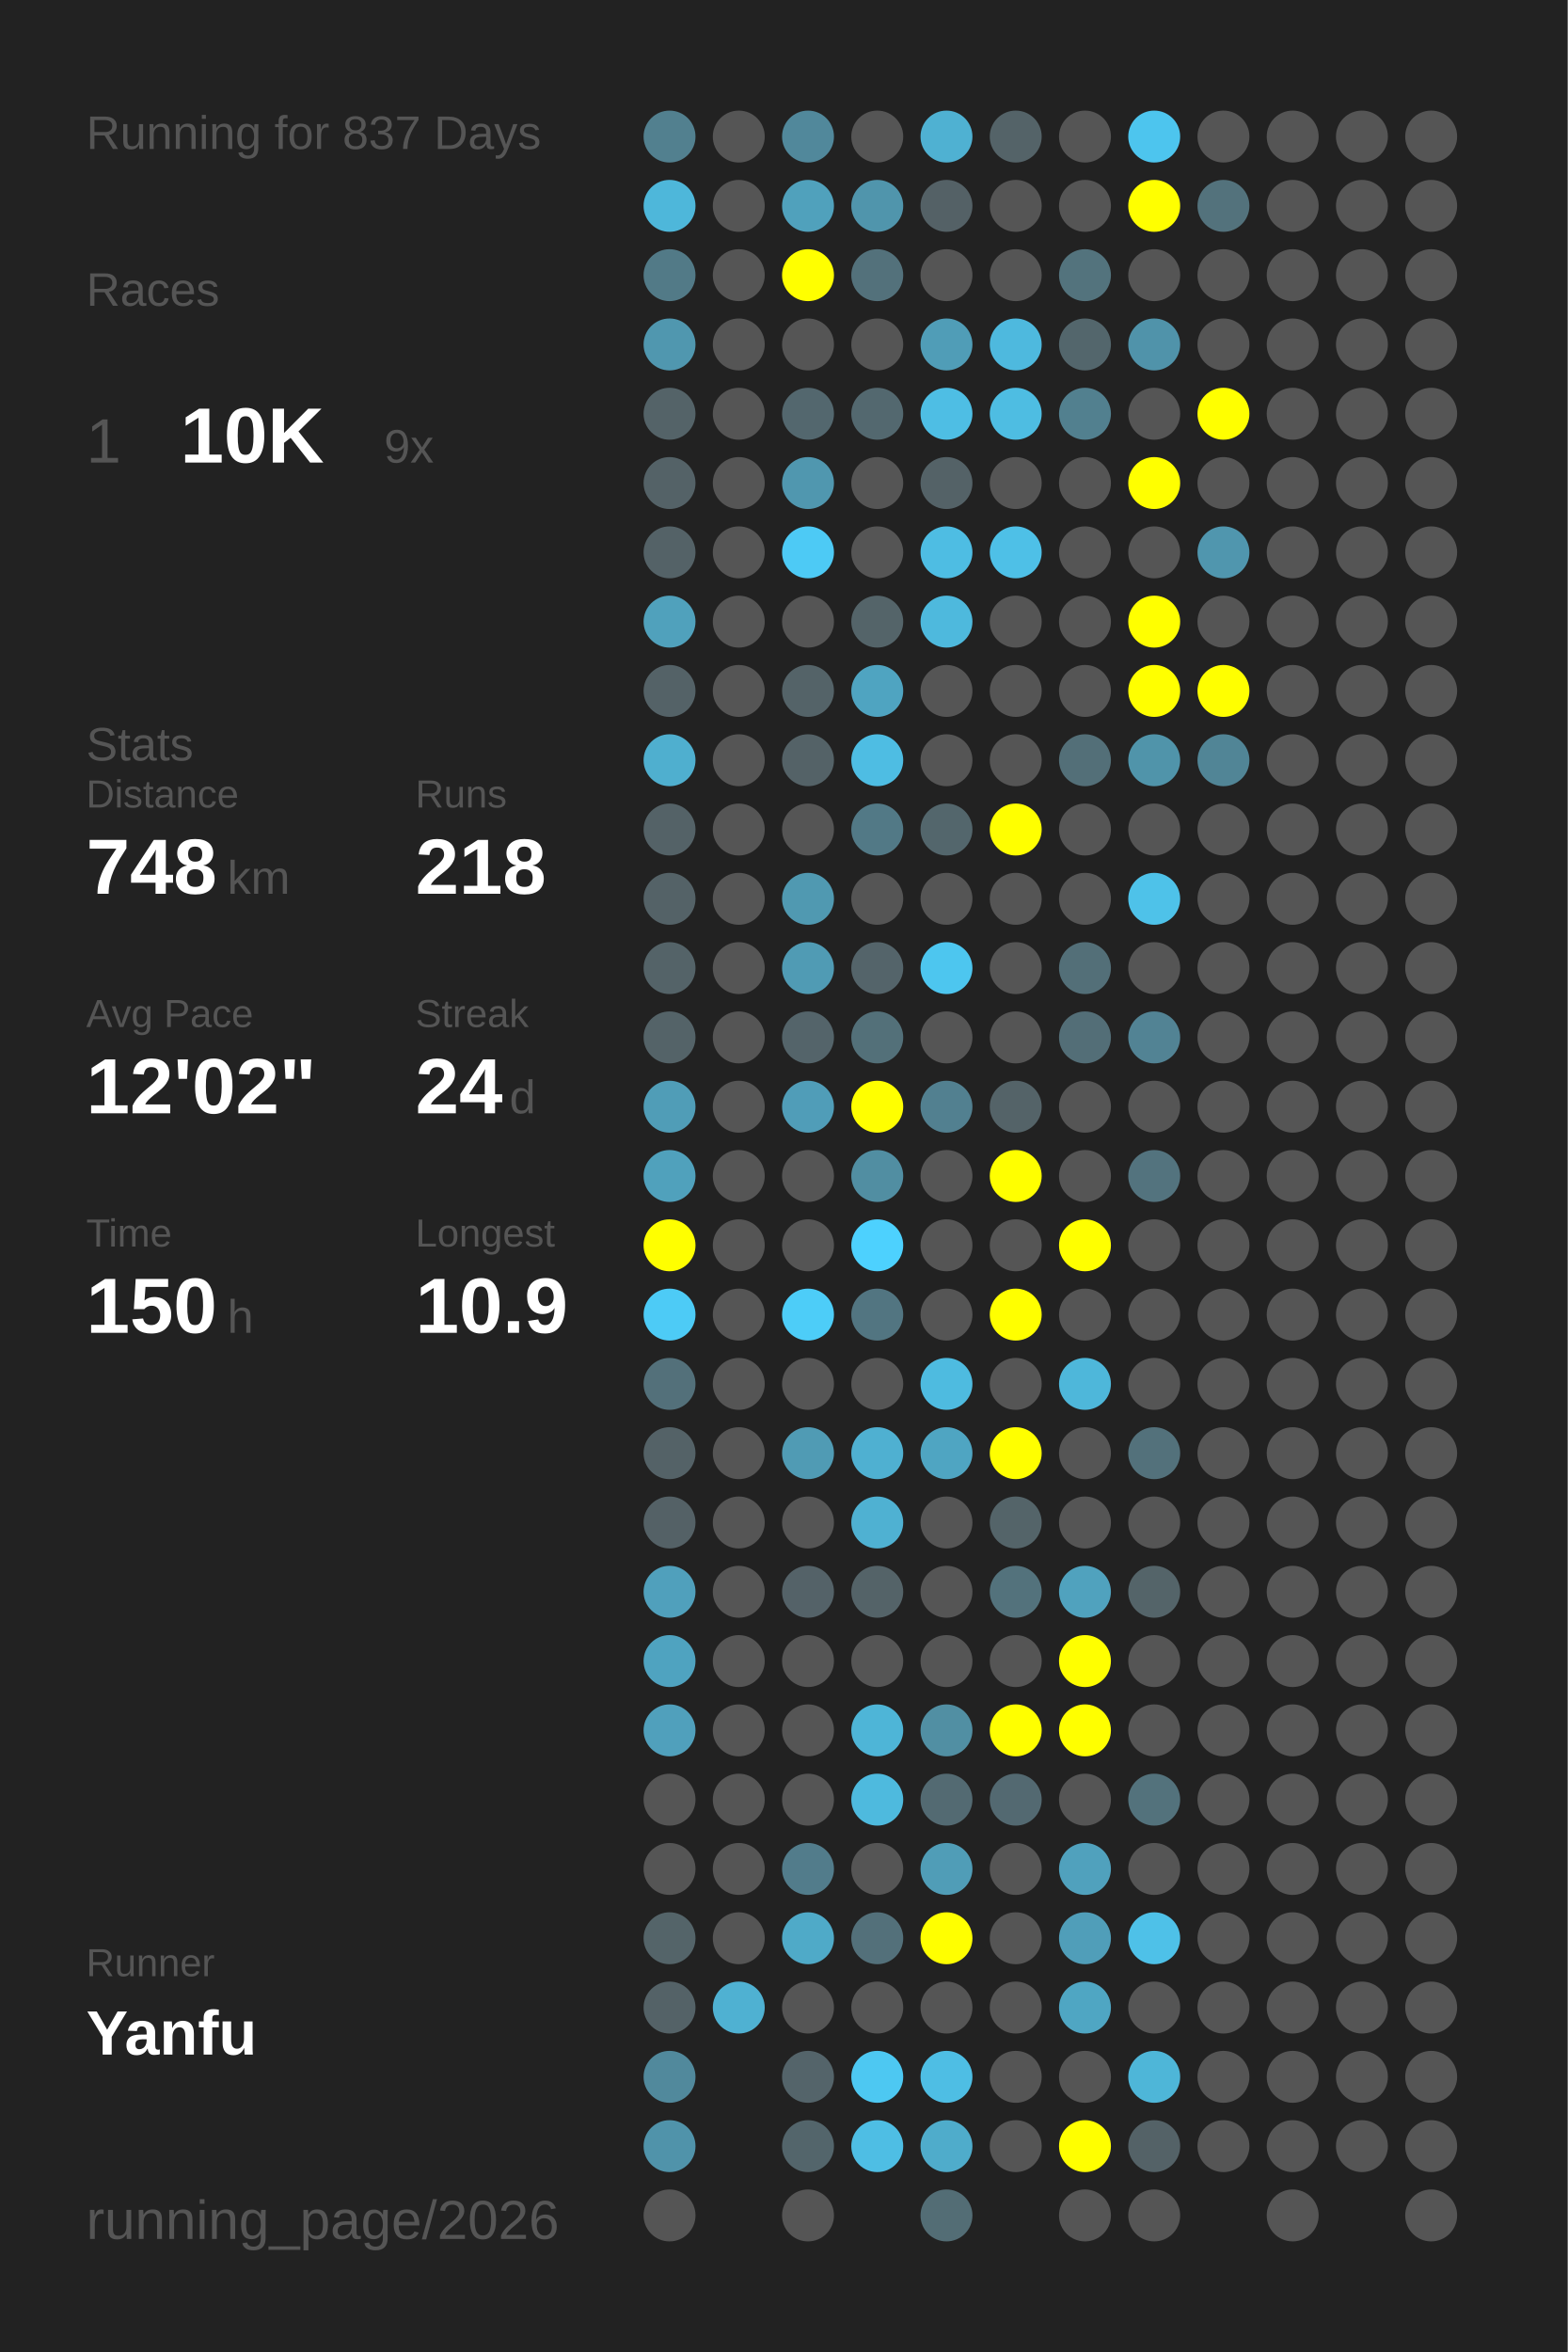
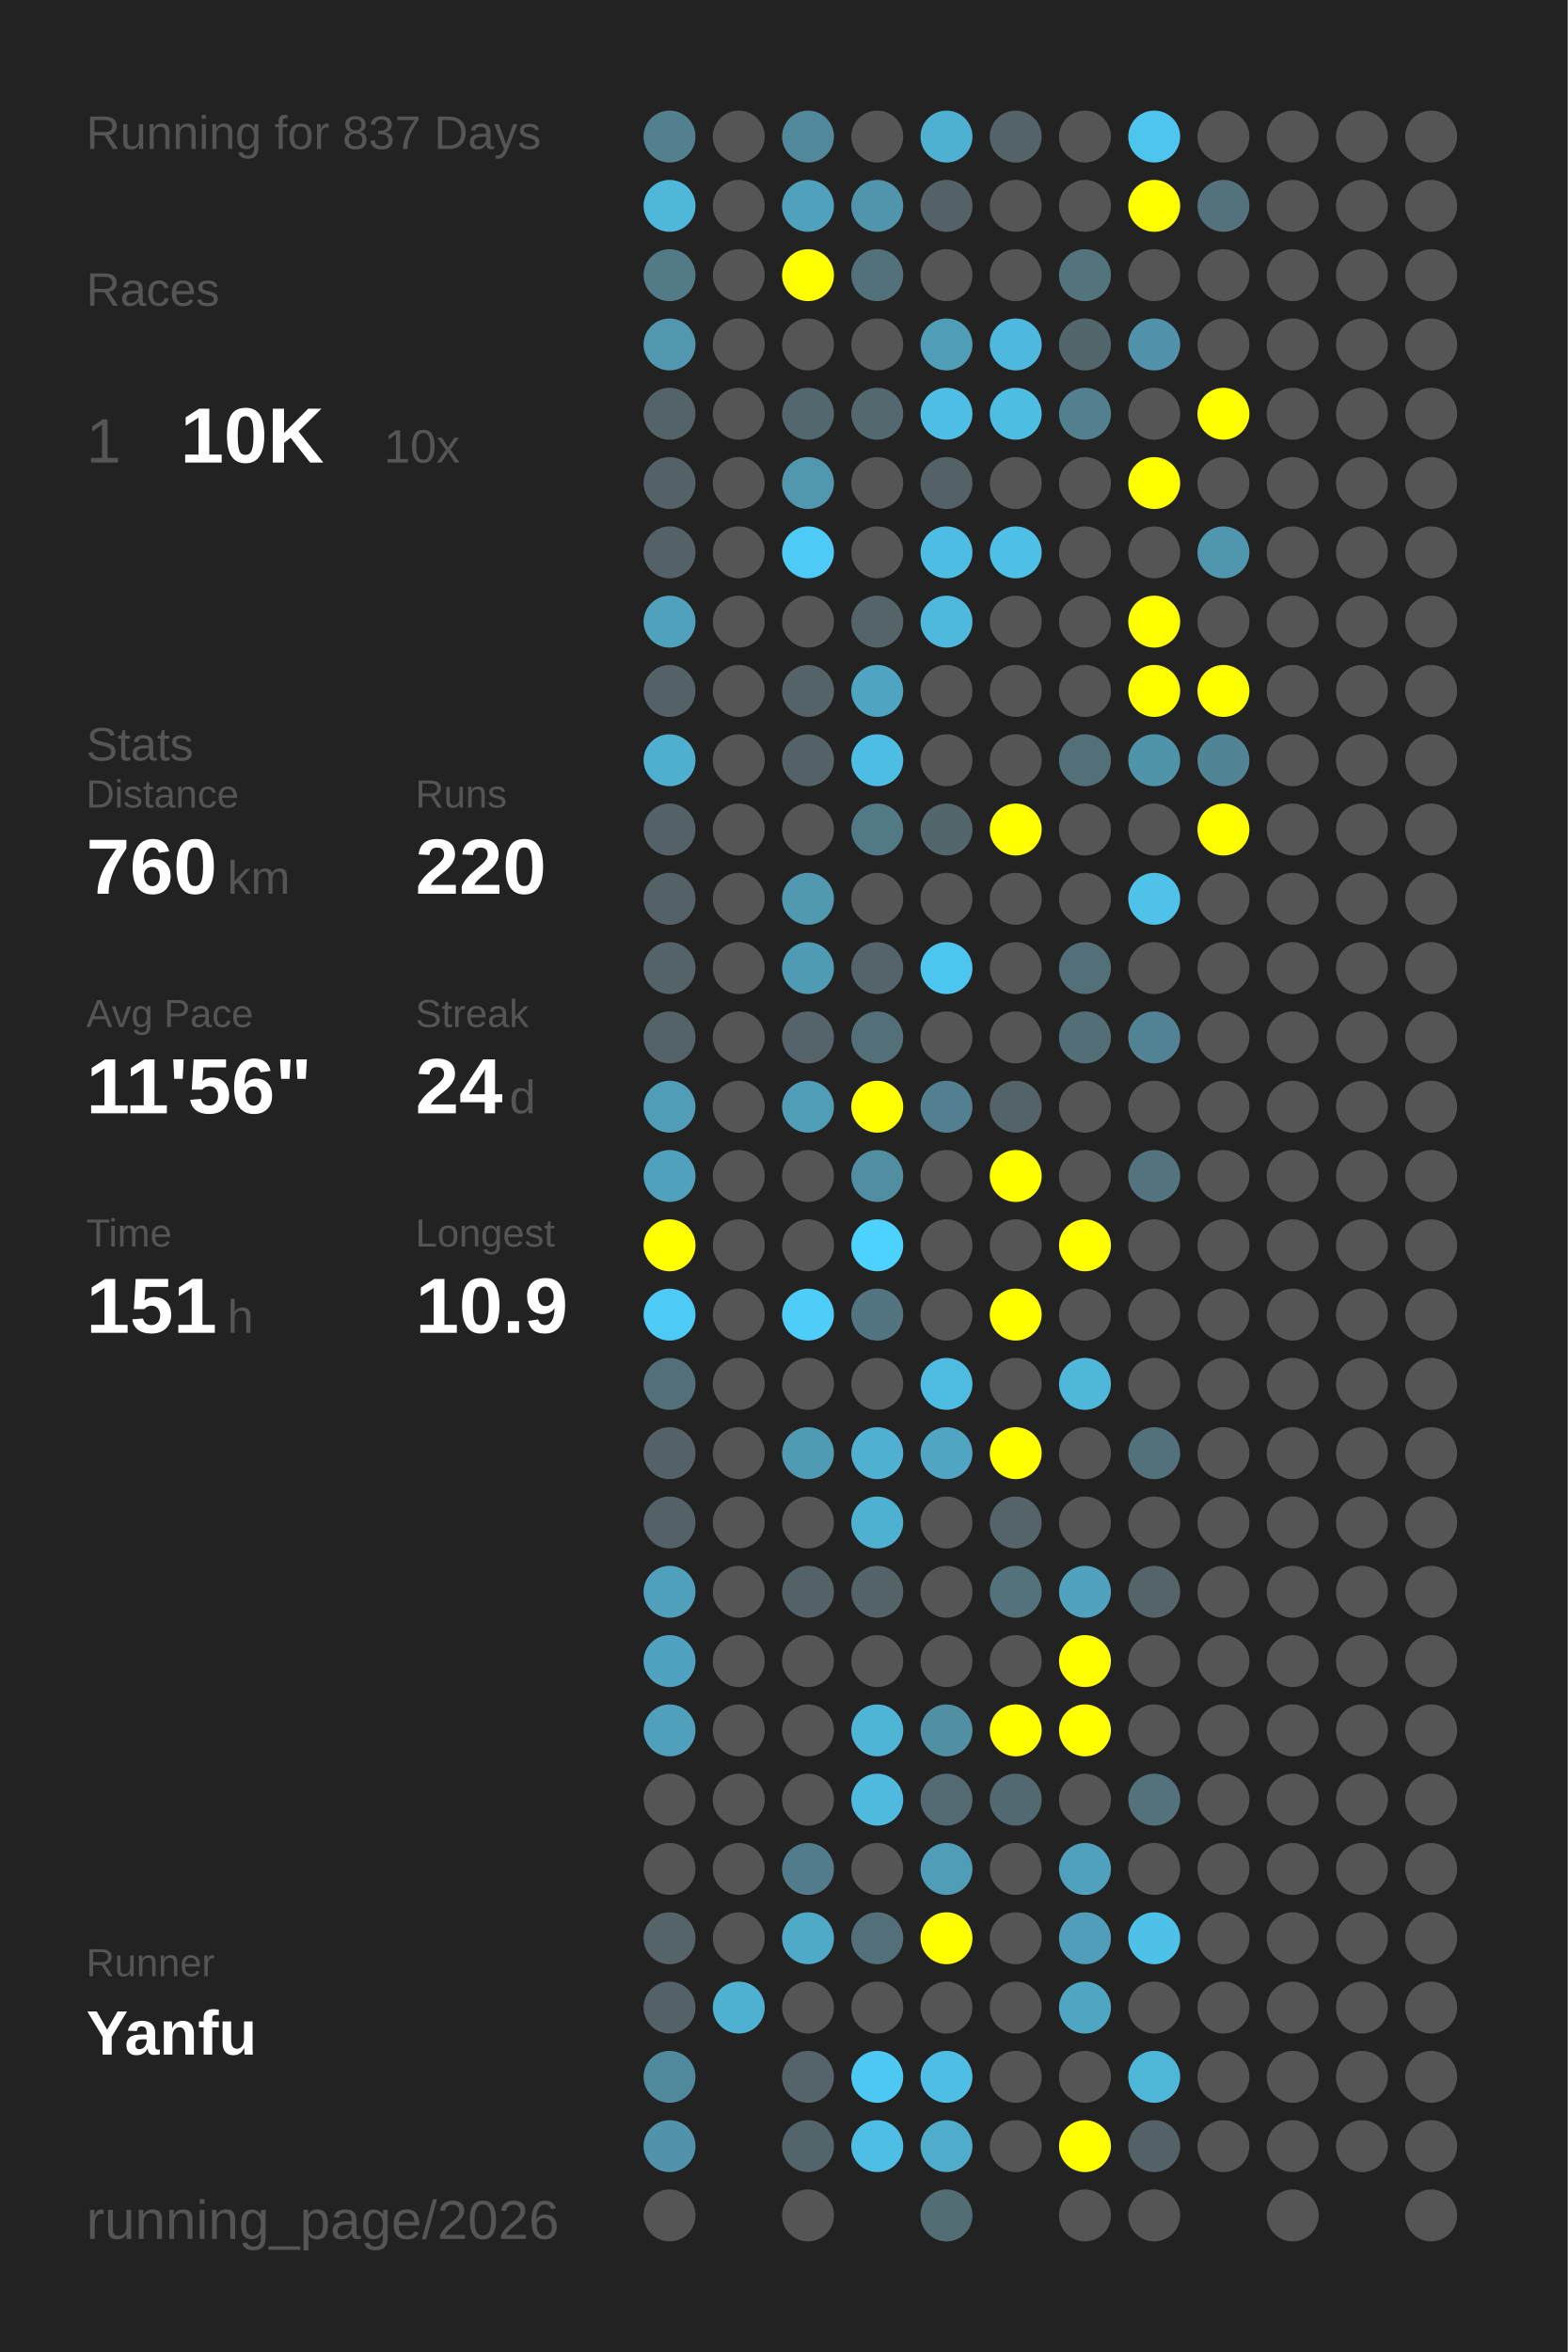
<svg xmlns="http://www.w3.org/2000/svg" baseProfile="full" height="300mm" version="1.1" viewBox="0,0,200,300" width="200mm">
  <defs />
  <rect fill="#222222" height="300" width="200" x="0" y="0" />
  <text fill="#555555" style="font-size:6px; font-family:Arial;" x="11" y="19">Running for 837 Days</text>
  <text fill="#555555" style="font-size:6px; font-family:Arial;" x="11" y="39">Races</text>
  <text fill="#555555" style="font-size:8px; font-family:Arial;" x="11" y="59">1</text>
  <text fill="#FFFFFF" style="font-size:10px; font-family:Arial; font-weight:bold;" x="23" y="59">10K</text>
-   <text fill="#555555" style="font-size:6px; font-family:Arial;" x="49" y="59">9x</text>
+   <text fill="#555555" style="font-size:6px; font-family:Arial;" x="49" y="59">10x</text>
  <text fill="#555555" style="font-size:6px; font-family:Arial;" x="11" y="97">Stats</text>
  <text fill="#555555" style="font-size:5px; font-family:Arial;" x="11" y="103">Distance</text>
-   <text fill="#FFFFFF" style="font-size:10px; font-family:Arial; font-weight:bold;" x="11" y="114">748</text>
+   <text fill="#FFFFFF" style="font-size:10px; font-family:Arial; font-weight:bold;" x="11" y="114">760</text>
  <text fill="#555555" style="font-size:6px; font-family:Arial;" x="29" y="114">km</text>
  <text fill="#555555" style="font-size:5px; font-family:Arial;" x="53" y="103">Runs</text>
-   <text fill="#FFFFFF" style="font-size:10px; font-family:Arial; font-weight:bold;" x="53" y="114">218</text>
+   <text fill="#FFFFFF" style="font-size:10px; font-family:Arial; font-weight:bold;" x="53" y="114">220</text>
  <text fill="#555555" style="font-size:5px; font-family:Arial;" x="11" y="131">Avg Pace</text>
-   <text fill="#FFFFFF" style="font-size:10px; font-family:Arial; font-weight:bold;" x="11" y="142">12'02"</text>
+   <text fill="#FFFFFF" style="font-size:10px; font-family:Arial; font-weight:bold;" x="11" y="142">11'56"</text>
  <text fill="#555555" style="font-size:5px; font-family:Arial;" x="53" y="131">Streak</text>
  <text fill="#FFFFFF" style="font-size:10px; font-family:Arial; font-weight:bold;" x="53" y="142">24</text>
  <text fill="#555555" style="font-size:6px; font-family:Arial;" x="65" y="142">d</text>
  <text fill="#555555" style="font-size:5px; font-family:Arial;" x="11" y="159">Time</text>
-   <text fill="#FFFFFF" style="font-size:10px; font-family:Arial; font-weight:bold;" x="11" y="170">150</text>
+   <text fill="#FFFFFF" style="font-size:10px; font-family:Arial; font-weight:bold;" x="11" y="170">151</text>
  <text fill="#555555" style="font-size:6px; font-family:Arial;" x="29" y="170">h</text>
  <text fill="#555555" style="font-size:5px; font-family:Arial;" x="53" y="159">Longest</text>
  <text fill="#FFFFFF" style="font-size:10px; font-family:Arial; font-weight:bold;" x="53" y="170">10.9</text>
  <text fill="#555555" style="font-size:5px; font-family:Arial;" x="11" y="252.065">Runner</text>
  <text fill="#FFFFFF" style="font-size:8px; font-family:Arial; font-weight:bold;" x="11" y="262.065">Yanfu</text>
  <text fill="#555555" style="font-size:7px; font-family:Arial;" x="11" y="285.581">running_page/2026</text>
  <circle cx="85.417" cy="17.419" fill="#52808f" r="3.312" />
  <circle cx="85.417" cy="26.258" fill="#4eb7da" r="3.312" />
  <circle cx="85.417" cy="35.097" fill="#527a87" r="3.312" />
  <circle cx="85.417" cy="43.935" fill="#5097af" r="3.312" />
  <circle cx="85.417" cy="52.774" fill="#546368" r="3.312" />
  <circle cx="85.417" cy="61.613" fill="#546267" r="3.312" />
  <circle cx="85.417" cy="70.452" fill="#546267" r="3.312" />
  <circle cx="85.417" cy="79.29" fill="#50a1bc" r="3.312" />
  <circle cx="85.417" cy="88.129" fill="#546267" r="3.312" />
  <circle cx="85.417" cy="96.968" fill="#4fafcf" r="3.312" />
  <circle cx="85.417" cy="105.806" fill="#546267" r="3.312" />
  <circle cx="85.417" cy="114.645" fill="#546267" r="3.312" />
  <circle cx="85.417" cy="123.484" fill="#546368" r="3.312" />
  <circle cx="85.417" cy="132.323" fill="#546368" r="3.312" />
  <circle cx="85.417" cy="141.161" fill="#509db7" r="3.312" />
  <circle cx="85.417" cy="150" fill="#50a1bc" r="3.312" />
  <circle cx="85.417" cy="158.839" fill="#FFFF00" r="3.312" />
  <circle cx="85.417" cy="167.677" fill="#4dcbf6" r="3.312" />
  <circle cx="85.417" cy="176.516" fill="#53707a" r="3.312" />
  <circle cx="85.417" cy="185.355" fill="#546267" r="3.312" />
  <circle cx="85.417" cy="194.194" fill="#546166" r="3.312" />
  <circle cx="85.417" cy="203.032" fill="#50a0bc" r="3.312" />
  <circle cx="85.417" cy="211.871" fill="#4fa3c0" r="3.312" />
  <circle cx="85.417" cy="220.71" fill="#50a0bc" r="3.312" />
  <circle cx="85.417" cy="229.548" fill="#555555" r="3.312" />
  <circle cx="85.417" cy="238.387" fill="#555555" r="3.312" />
  <circle cx="85.417" cy="247.226" fill="#546469" r="3.312" />
  <circle cx="85.417" cy="256.065" fill="#546267" r="3.312" />
  <circle cx="85.417" cy="264.903" fill="#51899c" r="3.312" />
  <circle cx="85.417" cy="273.742" fill="#5093aa" r="3.312" />
  <circle cx="85.417" cy="282.581" fill="#555555" r="3.312" />
  <circle cx="94.25" cy="17.419" fill="#555555" r="3.312" />
  <circle cx="94.25" cy="26.258" fill="#555555" r="3.312" />
  <circle cx="94.25" cy="35.097" fill="#555555" r="3.312" />
  <circle cx="94.25" cy="43.935" fill="#555555" r="3.312" />
  <circle cx="94.25" cy="52.774" fill="#555555" r="3.312" />
  <circle cx="94.25" cy="61.613" fill="#555555" r="3.312" />
  <circle cx="94.25" cy="70.452" fill="#555555" r="3.312" />
  <circle cx="94.25" cy="79.29" fill="#555555" r="3.312" />
  <circle cx="94.25" cy="88.129" fill="#555555" r="3.312" />
  <circle cx="94.25" cy="96.968" fill="#555555" r="3.312" />
  <circle cx="94.25" cy="105.806" fill="#555555" r="3.312" />
  <circle cx="94.25" cy="114.645" fill="#555555" r="3.312" />
  <circle cx="94.25" cy="123.484" fill="#555555" r="3.312" />
  <circle cx="94.25" cy="132.323" fill="#555555" r="3.312" />
  <circle cx="94.25" cy="141.161" fill="#555555" r="3.312" />
  <circle cx="94.25" cy="150" fill="#555555" r="3.312" />
  <circle cx="94.25" cy="158.839" fill="#555555" r="3.312" />
  <circle cx="94.25" cy="167.677" fill="#555555" r="3.312" />
  <circle cx="94.25" cy="176.516" fill="#555555" r="3.312" />
  <circle cx="94.25" cy="185.355" fill="#555555" r="3.312" />
  <circle cx="94.25" cy="194.194" fill="#555555" r="3.312" />
  <circle cx="94.25" cy="203.032" fill="#555555" r="3.312" />
  <circle cx="94.25" cy="211.871" fill="#555555" r="3.312" />
  <circle cx="94.25" cy="220.71" fill="#555555" r="3.312" />
  <circle cx="94.25" cy="229.548" fill="#555555" r="3.312" />
  <circle cx="94.25" cy="238.387" fill="#555555" r="3.312" />
  <circle cx="94.25" cy="247.226" fill="#555555" r="3.312" />
  <circle cx="94.25" cy="256.065" fill="#4fb1d2" r="3.312" />
  <circle cx="103.083" cy="17.419" fill="#51889b" r="3.312" />
  <circle cx="103.083" cy="26.258" fill="#50a1bc" r="3.312" />
  <circle cx="103.083" cy="35.097" fill="#FFFF00" r="3.312" />
  <circle cx="103.083" cy="43.935" fill="#555555" r="3.312" />
  <circle cx="103.083" cy="52.774" fill="#53676e" r="3.312" />
  <circle cx="103.083" cy="61.613" fill="#5097af" r="3.312" />
  <circle cx="103.083" cy="70.452" fill="#4dcaf5" r="3.312" />
  <circle cx="103.083" cy="79.29" fill="#555555" r="3.312" />
  <circle cx="103.083" cy="88.129" fill="#546368" r="3.312" />
  <circle cx="103.083" cy="96.968" fill="#546267" r="3.312" />
  <circle cx="103.083" cy="105.806" fill="#555555" r="3.312" />
  <circle cx="103.083" cy="114.645" fill="#5099b1" r="3.312" />
  <circle cx="103.083" cy="123.484" fill="#509bb4" r="3.312" />
  <circle cx="103.083" cy="132.323" fill="#54646a" r="3.312" />
  <circle cx="103.083" cy="141.161" fill="#509db8" r="3.312" />
  <circle cx="103.083" cy="150" fill="#555555" r="3.312" />
  <circle cx="103.083" cy="158.839" fill="#555555" r="3.312" />
  <circle cx="103.083" cy="167.677" fill="#4dcdf8" r="3.312" />
  <circle cx="103.083" cy="176.516" fill="#555555" r="3.312" />
  <circle cx="103.083" cy="185.355" fill="#509bb4" r="3.312" />
  <circle cx="103.083" cy="194.194" fill="#555555" r="3.312" />
  <circle cx="103.083" cy="203.032" fill="#546268" r="3.312" />
  <circle cx="103.083" cy="211.871" fill="#555555" r="3.312" />
  <circle cx="103.083" cy="220.71" fill="#555555" r="3.312" />
  <circle cx="103.083" cy="229.548" fill="#555555" r="3.312" />
  <circle cx="103.083" cy="238.387" fill="#527c8b" r="3.312" />
  <circle cx="103.083" cy="247.226" fill="#4faac8" r="3.312" />
  <circle cx="103.083" cy="256.065" fill="#555555" r="3.312" />
  <circle cx="103.083" cy="264.903" fill="#54646a" r="3.312" />
  <circle cx="103.083" cy="273.742" fill="#53656b" r="3.312" />
  <circle cx="103.083" cy="282.581" fill="#555555" r="3.312" />
  <circle cx="111.917" cy="17.419" fill="#555555" r="3.312" />
  <circle cx="111.917" cy="26.258" fill="#5095ac" r="3.312" />
  <circle cx="111.917" cy="35.097" fill="#53717b" r="3.312" />
  <circle cx="111.917" cy="43.935" fill="#555555" r="3.312" />
  <circle cx="111.917" cy="52.774" fill="#53686f" r="3.312" />
  <circle cx="111.917" cy="61.613" fill="#555555" r="3.312" />
  <circle cx="111.917" cy="70.452" fill="#555555" r="3.312" />
  <circle cx="111.917" cy="79.29" fill="#546469" r="3.312" />
  <circle cx="111.917" cy="88.129" fill="#4fa4c1" r="3.312" />
  <circle cx="111.917" cy="96.968" fill="#4ebde3" r="3.312" />
  <circle cx="111.917" cy="105.806" fill="#527986" r="3.312" />
  <circle cx="111.917" cy="114.645" fill="#555555" r="3.312" />
  <circle cx="111.917" cy="123.484" fill="#54646a" r="3.312" />
  <circle cx="111.917" cy="132.323" fill="#537079" r="3.312" />
  <circle cx="111.917" cy="141.161" fill="#FFFF00" r="3.312" />
  <circle cx="111.917" cy="150" fill="#518ea2" r="3.312" />
  <circle cx="111.917" cy="158.839" fill="#4dd1fe" r="3.312" />
  <circle cx="111.917" cy="167.677" fill="#527581" r="3.312" />
  <circle cx="111.917" cy="176.516" fill="#555555" r="3.312" />
  <circle cx="111.917" cy="185.355" fill="#4fb0d1" r="3.312" />
  <circle cx="111.917" cy="194.194" fill="#4fb1d2" r="3.312" />
  <circle cx="111.917" cy="203.032" fill="#546368" r="3.312" />
  <circle cx="111.917" cy="211.871" fill="#555555" r="3.312" />
  <circle cx="111.917" cy="220.71" fill="#4eb5d7" r="3.312" />
  <circle cx="111.917" cy="229.548" fill="#4ebade" r="3.312" />
  <circle cx="111.917" cy="238.387" fill="#555555" r="3.312" />
  <circle cx="111.917" cy="247.226" fill="#53707a" r="3.312" />
  <circle cx="111.917" cy="256.065" fill="#555555" r="3.312" />
  <circle cx="111.917" cy="264.903" fill="#4dc8f2" r="3.312" />
  <circle cx="111.917" cy="273.742" fill="#4ebee4" r="3.312" />
  <circle cx="120.75" cy="17.419" fill="#4fb1d2" r="3.312" />
  <circle cx="120.75" cy="26.258" fill="#546166" r="3.312" />
  <circle cx="120.75" cy="35.097" fill="#555555" r="3.312" />
  <circle cx="120.75" cy="43.935" fill="#509db7" r="3.312" />
  <circle cx="120.75" cy="52.774" fill="#4ebee4" r="3.312" />
  <circle cx="120.75" cy="61.613" fill="#546267" r="3.312" />
  <circle cx="120.75" cy="70.452" fill="#4ebde3" r="3.312" />
  <circle cx="120.75" cy="79.29" fill="#4eb9dd" r="3.312" />
  <circle cx="120.75" cy="88.129" fill="#555555" r="3.312" />
  <circle cx="120.75" cy="96.968" fill="#555555" r="3.312" />
  <circle cx="120.75" cy="105.806" fill="#53666c" r="3.312" />
  <circle cx="120.75" cy="114.645" fill="#555555" r="3.312" />
  <circle cx="120.75" cy="123.484" fill="#4dc6ef" r="3.312" />
  <circle cx="120.75" cy="132.323" fill="#555555" r="3.312" />
  <circle cx="120.75" cy="141.161" fill="#528090" r="3.312" />
  <circle cx="120.75" cy="150" fill="#555555" r="3.312" />
  <circle cx="120.75" cy="158.839" fill="#555555" r="3.312" />
  <circle cx="120.75" cy="167.677" fill="#555555" r="3.312" />
  <circle cx="120.75" cy="176.516" fill="#4ebbe0" r="3.312" />
  <circle cx="120.75" cy="185.355" fill="#4fa5c2" r="3.312" />
  <circle cx="120.75" cy="194.194" fill="#555555" r="3.312" />
  <circle cx="120.75" cy="203.032" fill="#555555" r="3.312" />
  <circle cx="120.75" cy="211.871" fill="#555555" r="3.312" />
  <circle cx="120.75" cy="220.71" fill="#518fa3" r="3.312" />
  <circle cx="120.75" cy="229.548" fill="#536a72" r="3.312" />
  <circle cx="120.75" cy="238.387" fill="#509db7" r="3.312" />
  <circle cx="120.75" cy="247.226" fill="#FFFF00" r="3.312" />
  <circle cx="120.75" cy="256.065" fill="#555555" r="3.312" />
  <circle cx="120.75" cy="264.903" fill="#4ebee4" r="3.312" />
  <circle cx="120.75" cy="273.742" fill="#4faccb" r="3.312" />
  <circle cx="120.75" cy="282.581" fill="#536d75" r="3.312" />
  <circle cx="129.583" cy="17.419" fill="#546368" r="3.312" />
  <circle cx="129.583" cy="26.258" fill="#555555" r="3.312" />
  <circle cx="129.583" cy="35.097" fill="#555555" r="3.312" />
  <circle cx="129.583" cy="43.935" fill="#4eb9de" r="3.312" />
  <circle cx="129.583" cy="52.774" fill="#4ebde2" r="3.312" />
  <circle cx="129.583" cy="61.613" fill="#555555" r="3.312" />
  <circle cx="129.583" cy="70.452" fill="#4ec0e7" r="3.312" />
  <circle cx="129.583" cy="79.29" fill="#555555" r="3.312" />
  <circle cx="129.583" cy="88.129" fill="#555555" r="3.312" />
  <circle cx="129.583" cy="96.968" fill="#555555" r="3.312" />
  <circle cx="129.583" cy="105.806" fill="#FFFF00" r="3.312" />
  <circle cx="129.583" cy="114.645" fill="#555555" r="3.312" />
  <circle cx="129.583" cy="123.484" fill="#555555" r="3.312" />
  <circle cx="129.583" cy="132.323" fill="#555555" r="3.312" />
  <circle cx="129.583" cy="141.161" fill="#546368" r="3.312" />
  <circle cx="129.583" cy="150" fill="#FFFF00" r="3.312" />
  <circle cx="129.583" cy="158.839" fill="#555555" r="3.312" />
  <circle cx="129.583" cy="167.677" fill="#FFFF00" r="3.312" />
  <circle cx="129.583" cy="176.516" fill="#555555" r="3.312" />
  <circle cx="129.583" cy="185.355" fill="#FFFF00" r="3.312" />
  <circle cx="129.583" cy="194.194" fill="#546469" r="3.312" />
  <circle cx="129.583" cy="203.032" fill="#53727c" r="3.312" />
  <circle cx="129.583" cy="211.871" fill="#555555" r="3.312" />
  <circle cx="129.583" cy="220.71" fill="#FFFF00" r="3.312" />
  <circle cx="129.583" cy="229.548" fill="#536971" r="3.312" />
  <circle cx="129.583" cy="238.387" fill="#555555" r="3.312" />
  <circle cx="129.583" cy="247.226" fill="#555555" r="3.312" />
  <circle cx="129.583" cy="256.065" fill="#555555" r="3.312" />
  <circle cx="129.583" cy="264.903" fill="#555555" r="3.312" />
  <circle cx="129.583" cy="273.742" fill="#555555" r="3.312" />
  <circle cx="138.417" cy="17.419" fill="#555555" r="3.312" />
  <circle cx="138.417" cy="26.258" fill="#555555" r="3.312" />
  <circle cx="138.417" cy="35.097" fill="#53737d" r="3.312" />
  <circle cx="138.417" cy="43.935" fill="#53666c" r="3.312" />
  <circle cx="138.417" cy="52.774" fill="#52808f" r="3.312" />
  <circle cx="138.417" cy="61.613" fill="#555555" r="3.312" />
  <circle cx="138.417" cy="70.452" fill="#555555" r="3.312" />
  <circle cx="138.417" cy="79.29" fill="#555555" r="3.312" />
  <circle cx="138.417" cy="88.129" fill="#555555" r="3.312" />
  <circle cx="138.417" cy="96.968" fill="#536f78" r="3.312" />
  <circle cx="138.417" cy="105.806" fill="#555555" r="3.312" />
  <circle cx="138.417" cy="114.645" fill="#555555" r="3.312" />
  <circle cx="138.417" cy="123.484" fill="#536f78" r="3.312" />
  <circle cx="138.417" cy="132.323" fill="#536e77" r="3.312" />
  <circle cx="138.417" cy="141.161" fill="#555555" r="3.312" />
  <circle cx="138.417" cy="150" fill="#555555" r="3.312" />
  <circle cx="138.417" cy="158.839" fill="#FFFF00" r="3.312" />
  <circle cx="138.417" cy="167.677" fill="#555555" r="3.312" />
  <circle cx="138.417" cy="176.516" fill="#4eb7da" r="3.312" />
  <circle cx="138.417" cy="185.355" fill="#555555" r="3.312" />
  <circle cx="138.417" cy="194.194" fill="#555555" r="3.312" />
  <circle cx="138.417" cy="203.032" fill="#50a2be" r="3.312" />
  <circle cx="138.417" cy="211.871" fill="#FFFF00" r="3.312" />
  <circle cx="138.417" cy="220.71" fill="#FFFF00" r="3.312" />
  <circle cx="138.417" cy="229.548" fill="#555555" r="3.312" />
  <circle cx="138.417" cy="238.387" fill="#50a1bd" r="3.312" />
  <circle cx="138.417" cy="247.226" fill="#509eb9" r="3.312" />
  <circle cx="138.417" cy="256.065" fill="#4fa6c3" r="3.312" />
  <circle cx="138.417" cy="264.903" fill="#555555" r="3.312" />
  <circle cx="138.417" cy="273.742" fill="#FFFF00" r="3.312" />
  <circle cx="138.417" cy="282.581" fill="#555555" r="3.312" />
  <circle cx="147.25" cy="17.419" fill="#4dc5ee" r="3.312" />
  <circle cx="147.25" cy="26.258" fill="#FFFF00" r="3.312" />
  <circle cx="147.25" cy="35.097" fill="#555555" r="3.312" />
  <circle cx="147.25" cy="43.935" fill="#5093aa" r="3.312" />
  <circle cx="147.25" cy="52.774" fill="#555555" r="3.312" />
  <circle cx="147.25" cy="61.613" fill="#FFFF00" r="3.312" />
  <circle cx="147.25" cy="70.452" fill="#555555" r="3.312" />
  <circle cx="147.25" cy="79.29" fill="#FFFF00" r="3.312" />
  <circle cx="147.25" cy="88.129" fill="#FFFF00" r="3.312" />
  <circle cx="147.25" cy="96.968" fill="#5094aa" r="3.312" />
  <circle cx="147.25" cy="105.806" fill="#555555" r="3.312" />
  <circle cx="147.25" cy="114.645" fill="#4ec2e9" r="3.312" />
  <circle cx="147.25" cy="123.484" fill="#555555" r="3.312" />
  <circle cx="147.25" cy="132.323" fill="#528394" r="3.312" />
  <circle cx="147.25" cy="141.161" fill="#555555" r="3.312" />
  <circle cx="147.25" cy="150" fill="#53737e" r="3.312" />
  <circle cx="147.25" cy="158.839" fill="#555555" r="3.312" />
  <circle cx="147.25" cy="167.677" fill="#555555" r="3.312" />
  <circle cx="147.25" cy="176.516" fill="#555555" r="3.312" />
  <circle cx="147.25" cy="185.355" fill="#53717b" r="3.312" />
  <circle cx="147.25" cy="194.194" fill="#555555" r="3.312" />
  <circle cx="147.25" cy="203.032" fill="#546469" r="3.312" />
  <circle cx="147.25" cy="211.871" fill="#555555" r="3.312" />
  <circle cx="147.25" cy="220.71" fill="#555555" r="3.312" />
  <circle cx="147.25" cy="229.548" fill="#53727c" r="3.312" />
  <circle cx="147.25" cy="238.387" fill="#555555" r="3.312" />
  <circle cx="147.25" cy="247.226" fill="#4ec1e8" r="3.312" />
  <circle cx="147.25" cy="256.065" fill="#555555" r="3.312" />
  <circle cx="147.25" cy="264.903" fill="#4eb6d8" r="3.312" />
  <circle cx="147.25" cy="273.742" fill="#546267" r="3.312" />
  <circle cx="147.25" cy="282.581" fill="#555555" r="3.312" />
  <circle cx="156.083" cy="17.419" fill="#555555" r="3.312" />
  <circle cx="156.083" cy="26.258" fill="#53727c" r="3.312" />
  <circle cx="156.083" cy="35.097" fill="#555555" r="3.312" />
  <circle cx="156.083" cy="43.935" fill="#555555" r="3.312" />
  <circle cx="156.083" cy="52.774" fill="#FFFF00" r="3.312" />
  <circle cx="156.083" cy="61.613" fill="#555555" r="3.312" />
  <circle cx="156.083" cy="70.452" fill="#5096ae" r="3.312" />
  <circle cx="156.083" cy="79.29" fill="#555555" r="3.312" />
  <circle cx="156.083" cy="88.129" fill="#FFFF00" r="3.312" />
  <circle cx="156.083" cy="96.968" fill="#518596" r="3.312" />
-   <circle cx="156.083" cy="105.806" fill="#555555" r="3.312" />
+   <circle cx="156.083" cy="105.806" fill="#FFFF00" r="3.312" />
  <circle cx="156.083" cy="114.645" fill="#555555" r="3.312" />
  <circle cx="156.083" cy="123.484" fill="#555555" r="3.312" />
  <circle cx="156.083" cy="132.323" fill="#555555" r="3.312" />
  <circle cx="156.083" cy="141.161" fill="#555555" r="3.312" />
  <circle cx="156.083" cy="150" fill="#555555" r="3.312" />
  <circle cx="156.083" cy="158.839" fill="#555555" r="3.312" />
  <circle cx="156.083" cy="167.677" fill="#555555" r="3.312" />
  <circle cx="156.083" cy="176.516" fill="#555555" r="3.312" />
  <circle cx="156.083" cy="185.355" fill="#555555" r="3.312" />
  <circle cx="156.083" cy="194.194" fill="#555555" r="3.312" />
  <circle cx="156.083" cy="203.032" fill="#555555" r="3.312" />
  <circle cx="156.083" cy="211.871" fill="#555555" r="3.312" />
  <circle cx="156.083" cy="220.71" fill="#555555" r="3.312" />
  <circle cx="156.083" cy="229.548" fill="#555555" r="3.312" />
  <circle cx="156.083" cy="238.387" fill="#555555" r="3.312" />
  <circle cx="156.083" cy="247.226" fill="#555555" r="3.312" />
  <circle cx="156.083" cy="256.065" fill="#555555" r="3.312" />
  <circle cx="156.083" cy="264.903" fill="#555555" r="3.312" />
  <circle cx="156.083" cy="273.742" fill="#555555" r="3.312" />
  <circle cx="164.917" cy="17.419" fill="#555555" r="3.312" />
  <circle cx="164.917" cy="26.258" fill="#555555" r="3.312" />
  <circle cx="164.917" cy="35.097" fill="#555555" r="3.312" />
  <circle cx="164.917" cy="43.935" fill="#555555" r="3.312" />
  <circle cx="164.917" cy="52.774" fill="#555555" r="3.312" />
  <circle cx="164.917" cy="61.613" fill="#555555" r="3.312" />
  <circle cx="164.917" cy="70.452" fill="#555555" r="3.312" />
  <circle cx="164.917" cy="79.29" fill="#555555" r="3.312" />
  <circle cx="164.917" cy="88.129" fill="#555555" r="3.312" />
  <circle cx="164.917" cy="96.968" fill="#555555" r="3.312" />
  <circle cx="164.917" cy="105.806" fill="#555555" r="3.312" />
  <circle cx="164.917" cy="114.645" fill="#555555" r="3.312" />
  <circle cx="164.917" cy="123.484" fill="#555555" r="3.312" />
  <circle cx="164.917" cy="132.323" fill="#555555" r="3.312" />
  <circle cx="164.917" cy="141.161" fill="#555555" r="3.312" />
  <circle cx="164.917" cy="150" fill="#555555" r="3.312" />
  <circle cx="164.917" cy="158.839" fill="#555555" r="3.312" />
  <circle cx="164.917" cy="167.677" fill="#555555" r="3.312" />
  <circle cx="164.917" cy="176.516" fill="#555555" r="3.312" />
  <circle cx="164.917" cy="185.355" fill="#555555" r="3.312" />
  <circle cx="164.917" cy="194.194" fill="#555555" r="3.312" />
  <circle cx="164.917" cy="203.032" fill="#555555" r="3.312" />
  <circle cx="164.917" cy="211.871" fill="#555555" r="3.312" />
  <circle cx="164.917" cy="220.71" fill="#555555" r="3.312" />
  <circle cx="164.917" cy="229.548" fill="#555555" r="3.312" />
  <circle cx="164.917" cy="238.387" fill="#555555" r="3.312" />
  <circle cx="164.917" cy="247.226" fill="#555555" r="3.312" />
  <circle cx="164.917" cy="256.065" fill="#555555" r="3.312" />
  <circle cx="164.917" cy="264.903" fill="#555555" r="3.312" />
  <circle cx="164.917" cy="273.742" fill="#555555" r="3.312" />
  <circle cx="164.917" cy="282.581" fill="#555555" r="3.312" />
  <circle cx="173.75" cy="17.419" fill="#555555" r="3.312" />
  <circle cx="173.75" cy="26.258" fill="#555555" r="3.312" />
  <circle cx="173.75" cy="35.097" fill="#555555" r="3.312" />
  <circle cx="173.75" cy="43.935" fill="#555555" r="3.312" />
  <circle cx="173.75" cy="52.774" fill="#555555" r="3.312" />
  <circle cx="173.75" cy="61.613" fill="#555555" r="3.312" />
  <circle cx="173.75" cy="70.452" fill="#555555" r="3.312" />
  <circle cx="173.75" cy="79.29" fill="#555555" r="3.312" />
  <circle cx="173.75" cy="88.129" fill="#555555" r="3.312" />
  <circle cx="173.75" cy="96.968" fill="#555555" r="3.312" />
  <circle cx="173.75" cy="105.806" fill="#555555" r="3.312" />
  <circle cx="173.75" cy="114.645" fill="#555555" r="3.312" />
  <circle cx="173.75" cy="123.484" fill="#555555" r="3.312" />
  <circle cx="173.75" cy="132.323" fill="#555555" r="3.312" />
  <circle cx="173.75" cy="141.161" fill="#555555" r="3.312" />
  <circle cx="173.75" cy="150" fill="#555555" r="3.312" />
  <circle cx="173.75" cy="158.839" fill="#555555" r="3.312" />
  <circle cx="173.75" cy="167.677" fill="#555555" r="3.312" />
  <circle cx="173.75" cy="176.516" fill="#555555" r="3.312" />
  <circle cx="173.75" cy="185.355" fill="#555555" r="3.312" />
  <circle cx="173.75" cy="194.194" fill="#555555" r="3.312" />
  <circle cx="173.75" cy="203.032" fill="#555555" r="3.312" />
  <circle cx="173.75" cy="211.871" fill="#555555" r="3.312" />
  <circle cx="173.75" cy="220.71" fill="#555555" r="3.312" />
  <circle cx="173.75" cy="229.548" fill="#555555" r="3.312" />
  <circle cx="173.75" cy="238.387" fill="#555555" r="3.312" />
  <circle cx="173.75" cy="247.226" fill="#555555" r="3.312" />
  <circle cx="173.75" cy="256.065" fill="#555555" r="3.312" />
  <circle cx="173.75" cy="264.903" fill="#555555" r="3.312" />
  <circle cx="173.75" cy="273.742" fill="#555555" r="3.312" />
  <circle cx="182.583" cy="17.419" fill="#555555" r="3.312" />
  <circle cx="182.583" cy="26.258" fill="#555555" r="3.312" />
  <circle cx="182.583" cy="35.097" fill="#555555" r="3.312" />
  <circle cx="182.583" cy="43.935" fill="#555555" r="3.312" />
  <circle cx="182.583" cy="52.774" fill="#555555" r="3.312" />
  <circle cx="182.583" cy="61.613" fill="#555555" r="3.312" />
  <circle cx="182.583" cy="70.452" fill="#555555" r="3.312" />
  <circle cx="182.583" cy="79.29" fill="#555555" r="3.312" />
  <circle cx="182.583" cy="88.129" fill="#555555" r="3.312" />
  <circle cx="182.583" cy="96.968" fill="#555555" r="3.312" />
  <circle cx="182.583" cy="105.806" fill="#555555" r="3.312" />
  <circle cx="182.583" cy="114.645" fill="#555555" r="3.312" />
  <circle cx="182.583" cy="123.484" fill="#555555" r="3.312" />
  <circle cx="182.583" cy="132.323" fill="#555555" r="3.312" />
  <circle cx="182.583" cy="141.161" fill="#555555" r="3.312" />
  <circle cx="182.583" cy="150" fill="#555555" r="3.312" />
  <circle cx="182.583" cy="158.839" fill="#555555" r="3.312" />
  <circle cx="182.583" cy="167.677" fill="#555555" r="3.312" />
  <circle cx="182.583" cy="176.516" fill="#555555" r="3.312" />
  <circle cx="182.583" cy="185.355" fill="#555555" r="3.312" />
  <circle cx="182.583" cy="194.194" fill="#555555" r="3.312" />
  <circle cx="182.583" cy="203.032" fill="#555555" r="3.312" />
  <circle cx="182.583" cy="211.871" fill="#555555" r="3.312" />
  <circle cx="182.583" cy="220.71" fill="#555555" r="3.312" />
  <circle cx="182.583" cy="229.548" fill="#555555" r="3.312" />
  <circle cx="182.583" cy="238.387" fill="#555555" r="3.312" />
  <circle cx="182.583" cy="247.226" fill="#555555" r="3.312" />
  <circle cx="182.583" cy="256.065" fill="#555555" r="3.312" />
  <circle cx="182.583" cy="264.903" fill="#555555" r="3.312" />
  <circle cx="182.583" cy="273.742" fill="#555555" r="3.312" />
  <circle cx="182.583" cy="282.581" fill="#555555" r="3.312" />
</svg>
